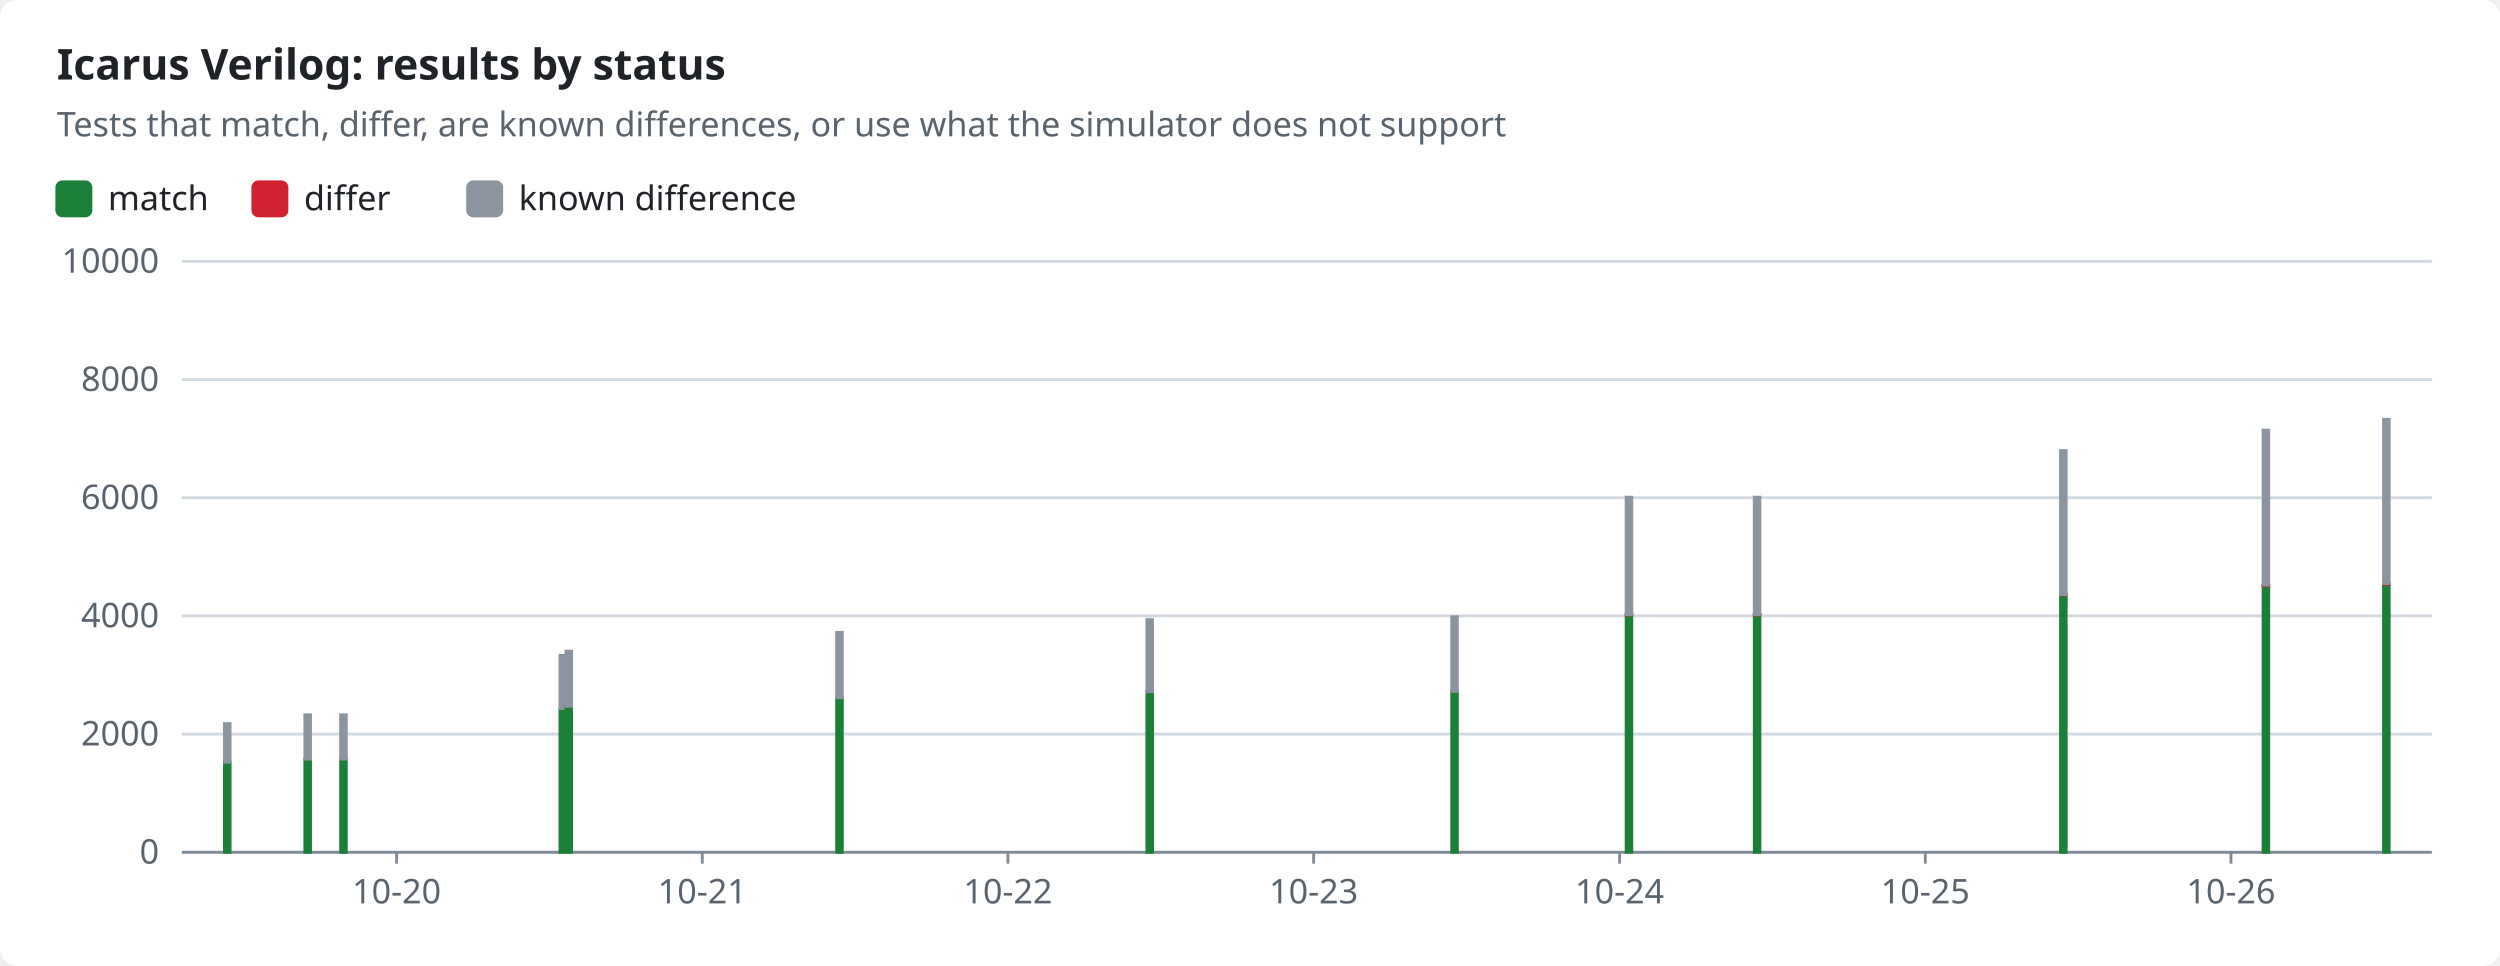
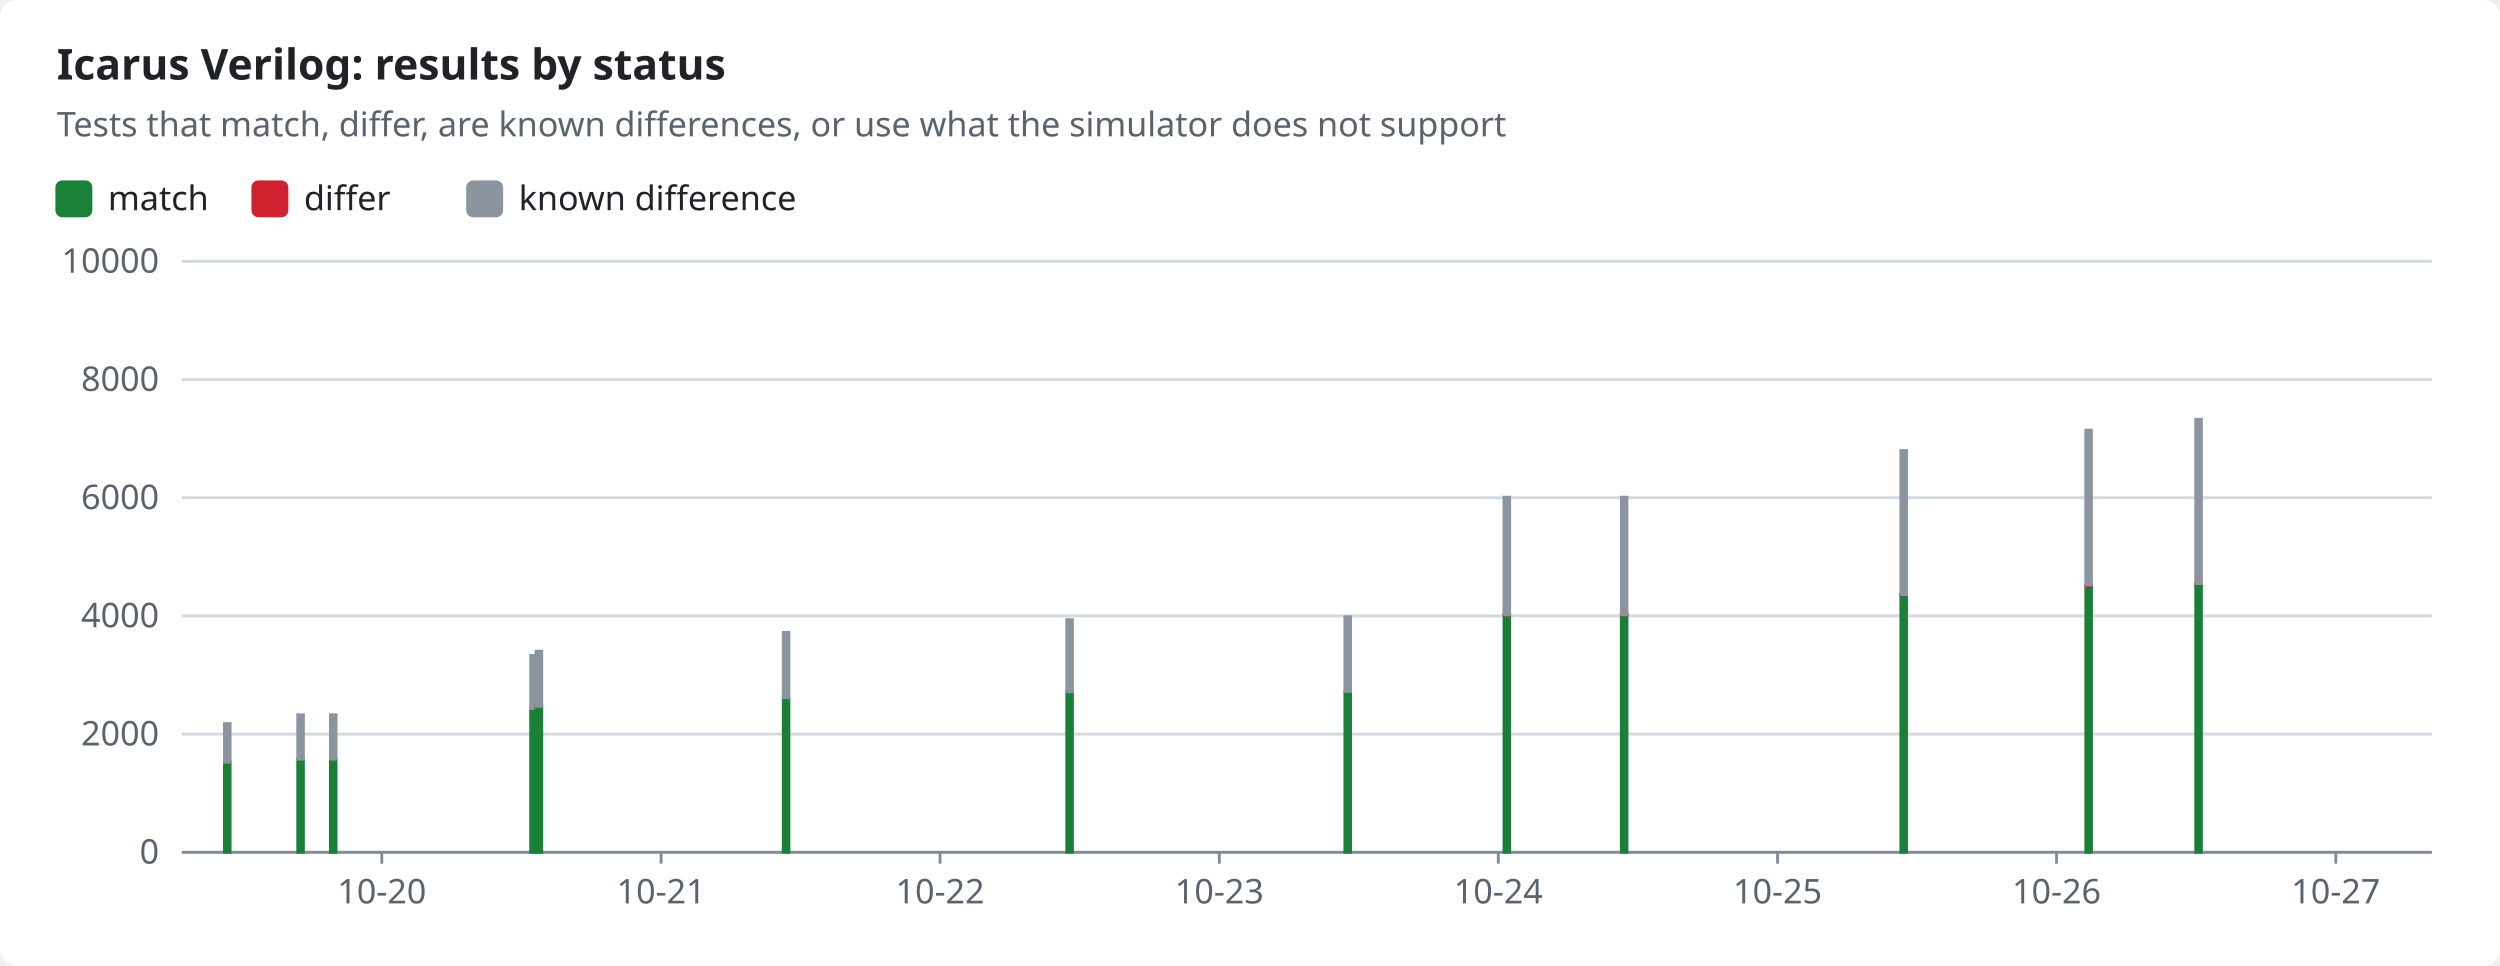
<svg xmlns="http://www.w3.org/2000/svg" width="880" height="340" viewBox="0 0 880 340" role="img">
  <style>text{font-family:-apple-system,BlinkMacSystemFont,"Segoe UI","Noto Sans",Helvetica,Arial,sans-serif;font-size:12px;fill:#1f2328;stroke:none}.bg{fill:#ffffff}.muted{fill:#59636e}.title{font-size:15px;font-weight:600}.grid{stroke:#d1d9e0;stroke-width:1}.axis{stroke:#818b98;stroke-width:1}.line{fill:none;stroke-width:2}.dashed{stroke-dasharray:5 4}.c-pass{stroke:#1a7f37;fill:#1a7f37}.c-fail{stroke:#cf222e;fill:#cf222e}.c-known{stroke:#8c959f;fill:#8c959f}.c-unsupported{stroke:#bf8700;fill:#bf8700}.line{fill:none}.mk{fill:none;stroke-width:1.6}@media (prefers-color-scheme:dark){text{fill:#f0f6fc}.bg{fill:#0d1117}.muted{fill:#9198a1}.grid{stroke:#3d444d}.axis{stroke:#656c76}.c-pass{stroke:#3fb950;fill:#3fb950}.c-fail{stroke:#f85149;fill:#f85149}.c-known{stroke:#6e7681;fill:#6e7681}.c-unsupported{stroke:#d29922;fill:#d29922}.line{fill:none}.mk{fill:none;stroke-width:1.6}}</style>
  <rect class="bg" width="880" height="340" rx="6" />
  <text x="20.0" y="28.0" class="title" text-anchor="start">Icarus Verilog: results by status</text>
  <text x="20.0" y="48.0" class="muted" text-anchor="start">Tests that match, differ, are known differences, or use what the simulator does not support</text>
  <rect class="c-pass" x="20" y="64" width="12" height="12" rx="2" />
  <text x="38.0" y="74.0" text-anchor="start">match</text>
  <rect class="c-fail" x="89.0" y="64" width="12" height="12" rx="2" />
  <text x="107.0" y="74.0" text-anchor="start">differ</text>
  <rect class="c-known" x="164.6" y="64" width="12" height="12" rx="2" />
  <text x="182.6" y="74.0" text-anchor="start">known difference</text>
  <line class="grid" x1="64" x2="856" y1="300.0" y2="300.0" />
  <text x="56.0" y="304.0" class="muted" text-anchor="end">0</text>
  <line class="grid" x1="64" x2="856" y1="258.4" y2="258.4" />
  <text x="56.0" y="262.4" class="muted" text-anchor="end">2000</text>
  <line class="grid" x1="64" x2="856" y1="216.8" y2="216.8" />
  <text x="56.0" y="220.8" class="muted" text-anchor="end">4000</text>
  <line class="grid" x1="64" x2="856" y1="175.2" y2="175.2" />
  <text x="56.0" y="179.2" class="muted" text-anchor="end">6000</text>
  <line class="grid" x1="64" x2="856" y1="133.6" y2="133.6" />
  <text x="56.0" y="137.6" class="muted" text-anchor="end">8000</text>
  <line class="grid" x1="64" x2="856" y1="92.0" y2="92.0" />
  <text x="56.0" y="96.0" class="muted" text-anchor="end">10000</text>
  <line class="axis" x1="64" x2="856" y1="300" y2="300" />
-   <line class="axis" x1="139.6" x2="139.6" y1="300" y2="304" />
-   <text x="139.6" y="318.0" class="muted" text-anchor="middle">10-20</text>
-   <line class="axis" x1="247.2" x2="247.2" y1="300" y2="304" />
-   <text x="247.2" y="318.0" class="muted" text-anchor="middle">10-21</text>
-   <line class="axis" x1="354.8" x2="354.8" y1="300" y2="304" />
-   <text x="354.8" y="318.0" class="muted" text-anchor="middle">10-22</text>
-   <line class="axis" x1="462.4" x2="462.4" y1="300" y2="304" />
-   <text x="462.4" y="318.0" class="muted" text-anchor="middle">10-23</text>
-   <line class="axis" x1="570.1" x2="570.1" y1="300" y2="304" />
-   <text x="570.1" y="318.0" class="muted" text-anchor="middle">10-24</text>
-   <line class="axis" x1="677.7" x2="677.7" y1="300" y2="304" />
-   <text x="677.7" y="318.0" class="muted" text-anchor="middle">10-25</text>
-   <line class="axis" x1="785.3" x2="785.3" y1="300" y2="304" />
-   <text x="785.3" y="318.0" class="muted" text-anchor="middle">10-26</text>
+   <line class="axis" x1="134.4" x2="134.4" y1="300" y2="304" />
+   <text x="134.4" y="318.0" class="muted" text-anchor="middle">10-20</text>
+   <line class="axis" x1="232.7" x2="232.7" y1="300" y2="304" />
+   <text x="232.7" y="318.0" class="muted" text-anchor="middle">10-21</text>
+   <line class="axis" x1="330.9" x2="330.9" y1="300" y2="304" />
+   <text x="330.9" y="318.0" class="muted" text-anchor="middle">10-22</text>
+   <line class="axis" x1="429.2" x2="429.2" y1="300" y2="304" />
+   <text x="429.2" y="318.0" class="muted" text-anchor="middle">10-23</text>
+   <line class="axis" x1="527.4" x2="527.4" y1="300" y2="304" />
+   <text x="527.4" y="318.0" class="muted" text-anchor="middle">10-24</text>
+   <line class="axis" x1="625.7" x2="625.7" y1="300" y2="304" />
+   <text x="625.7" y="318.0" class="muted" text-anchor="middle">10-25</text>
+   <line class="axis" x1="723.9" x2="723.9" y1="300" y2="304" />
+   <text x="723.9" y="318.0" class="muted" text-anchor="middle">10-26</text>
+   <line class="axis" x1="822.2" x2="822.2" y1="300" y2="304" />
+   <text x="822.2" y="318.0" class="muted" text-anchor="middle">10-27</text>
  <rect class="c-pass" x="79.0" y="268.3" width="2.0" height="31.7" />
  <rect class="c-known" x="79.0" y="254.7" width="2.0" height="13.6" />
-   <rect class="c-pass" x="107.3" y="267.2" width="2.0" height="32.8" />
-   <rect class="c-known" x="107.3" y="251.6" width="2.0" height="15.6" />
-   <rect class="c-pass" x="119.9" y="267.2" width="2.0" height="32.8" />
-   <rect class="c-known" x="119.9" y="251.6" width="2.0" height="15.6" />
-   <rect class="c-pass" x="197.1" y="249.4" width="2.0" height="50.6" />
-   <rect class="c-known" x="197.1" y="230.7" width="2.0" height="18.7" />
-   <rect class="c-pass" x="199.2" y="248.6" width="2.0" height="51.4" />
-   <rect class="c-known" x="199.2" y="229.2" width="2.0" height="19.4" />
-   <rect class="c-pass" x="294.5" y="245.7" width="2.0" height="54.3" />
-   <rect class="c-known" x="294.5" y="222.6" width="2.0" height="23.0" />
-   <rect class="c-pass" x="403.7" y="243.4" width="2.0" height="56.6" />
-   <rect class="c-known" x="403.7" y="218.1" width="2.0" height="25.4" />
-   <rect class="c-pass" x="511.0" y="243.4" width="2.0" height="56.6" />
-   <rect class="c-known" x="511.0" y="217.1" width="2.0" height="26.3" />
-   <rect class="c-pass" x="572.4" y="216.4" width="2.0" height="83.6" />
-   <rect class="c-fail" x="572.4" y="216.4" width="2.0" height="0.1" />
-   <rect class="c-known" x="572.4" y="175.0" width="2.0" height="41.4" />
-   <rect class="c-pass" x="617.5" y="216.4" width="2.0" height="83.6" />
-   <rect class="c-fail" x="617.5" y="216.4" width="2.0" height="0.1" />
-   <rect class="c-known" x="617.5" y="175.0" width="2.0" height="41.4" />
-   <rect class="c-pass" x="725.3" y="209.4" width="2.0" height="90.6" />
-   <rect class="c-fail" x="725.3" y="209.3" width="2.0" height="0.1" />
-   <rect class="c-known" x="725.3" y="158.6" width="2.0" height="50.7" />
-   <rect class="c-pass" x="796.6" y="206.2" width="2.0" height="93.8" />
-   <rect class="c-fail" x="796.6" y="205.9" width="2.0" height="0.3" />
-   <rect class="c-known" x="796.6" y="151.4" width="2.0" height="54.5" />
-   <rect class="c-pass" x="839.0" y="205.7" width="2.0" height="94.3" />
-   <rect class="c-fail" x="839.0" y="205.4" width="2.0" height="0.3" />
-   <rect class="c-known" x="839.0" y="147.6" width="2.0" height="57.8" />
+   <rect class="c-pass" x="104.8" y="267.2" width="2.0" height="32.8" />
+   <rect class="c-known" x="104.8" y="251.6" width="2.0" height="15.6" />
+   <rect class="c-pass" x="116.3" y="267.2" width="2.0" height="32.8" />
+   <rect class="c-known" x="116.3" y="251.6" width="2.0" height="15.6" />
+   <rect class="c-pass" x="186.8" y="249.4" width="2.0" height="50.6" />
+   <rect class="c-known" x="186.8" y="230.7" width="2.0" height="18.7" />
+   <rect class="c-pass" x="188.7" y="248.6" width="2.0" height="51.4" />
+   <rect class="c-known" x="188.7" y="229.2" width="2.0" height="19.4" />
+   <rect class="c-pass" x="275.7" y="245.7" width="2.0" height="54.3" />
+   <rect class="c-known" x="275.7" y="222.6" width="2.0" height="23.0" />
+   <rect class="c-pass" x="375.5" y="243.4" width="2.0" height="56.6" />
+   <rect class="c-known" x="375.5" y="218.1" width="2.0" height="25.4" />
+   <rect class="c-pass" x="473.4" y="243.4" width="2.0" height="56.6" />
+   <rect class="c-known" x="473.4" y="217.1" width="2.0" height="26.3" />
+   <rect class="c-pass" x="529.4" y="216.4" width="2.0" height="83.6" />
+   <rect class="c-fail" x="529.4" y="216.4" width="2.0" height="0.1" />
+   <rect class="c-known" x="529.4" y="175.0" width="2.0" height="41.4" />
+   <rect class="c-pass" x="570.7" y="216.4" width="2.0" height="83.6" />
+   <rect class="c-fail" x="570.7" y="216.4" width="2.0" height="0.1" />
+   <rect class="c-known" x="570.7" y="175.0" width="2.0" height="41.4" />
+   <rect class="c-pass" x="669.1" y="209.4" width="2.0" height="90.6" />
+   <rect class="c-fail" x="669.1" y="209.3" width="2.0" height="0.1" />
+   <rect class="c-known" x="669.1" y="158.6" width="2.0" height="50.7" />
+   <rect class="c-pass" x="734.2" y="206.2" width="2.0" height="93.8" />
+   <rect class="c-fail" x="734.2" y="205.9" width="2.0" height="0.3" />
+   <rect class="c-known" x="734.2" y="151.4" width="2.0" height="54.5" />
+   <rect class="c-pass" x="772.9" y="205.7" width="2.0" height="94.3" />
+   <rect class="c-fail" x="772.9" y="205.4" width="2.0" height="0.3" />
+   <rect class="c-known" x="772.9" y="147.6" width="2.0" height="57.8" />
</svg>
